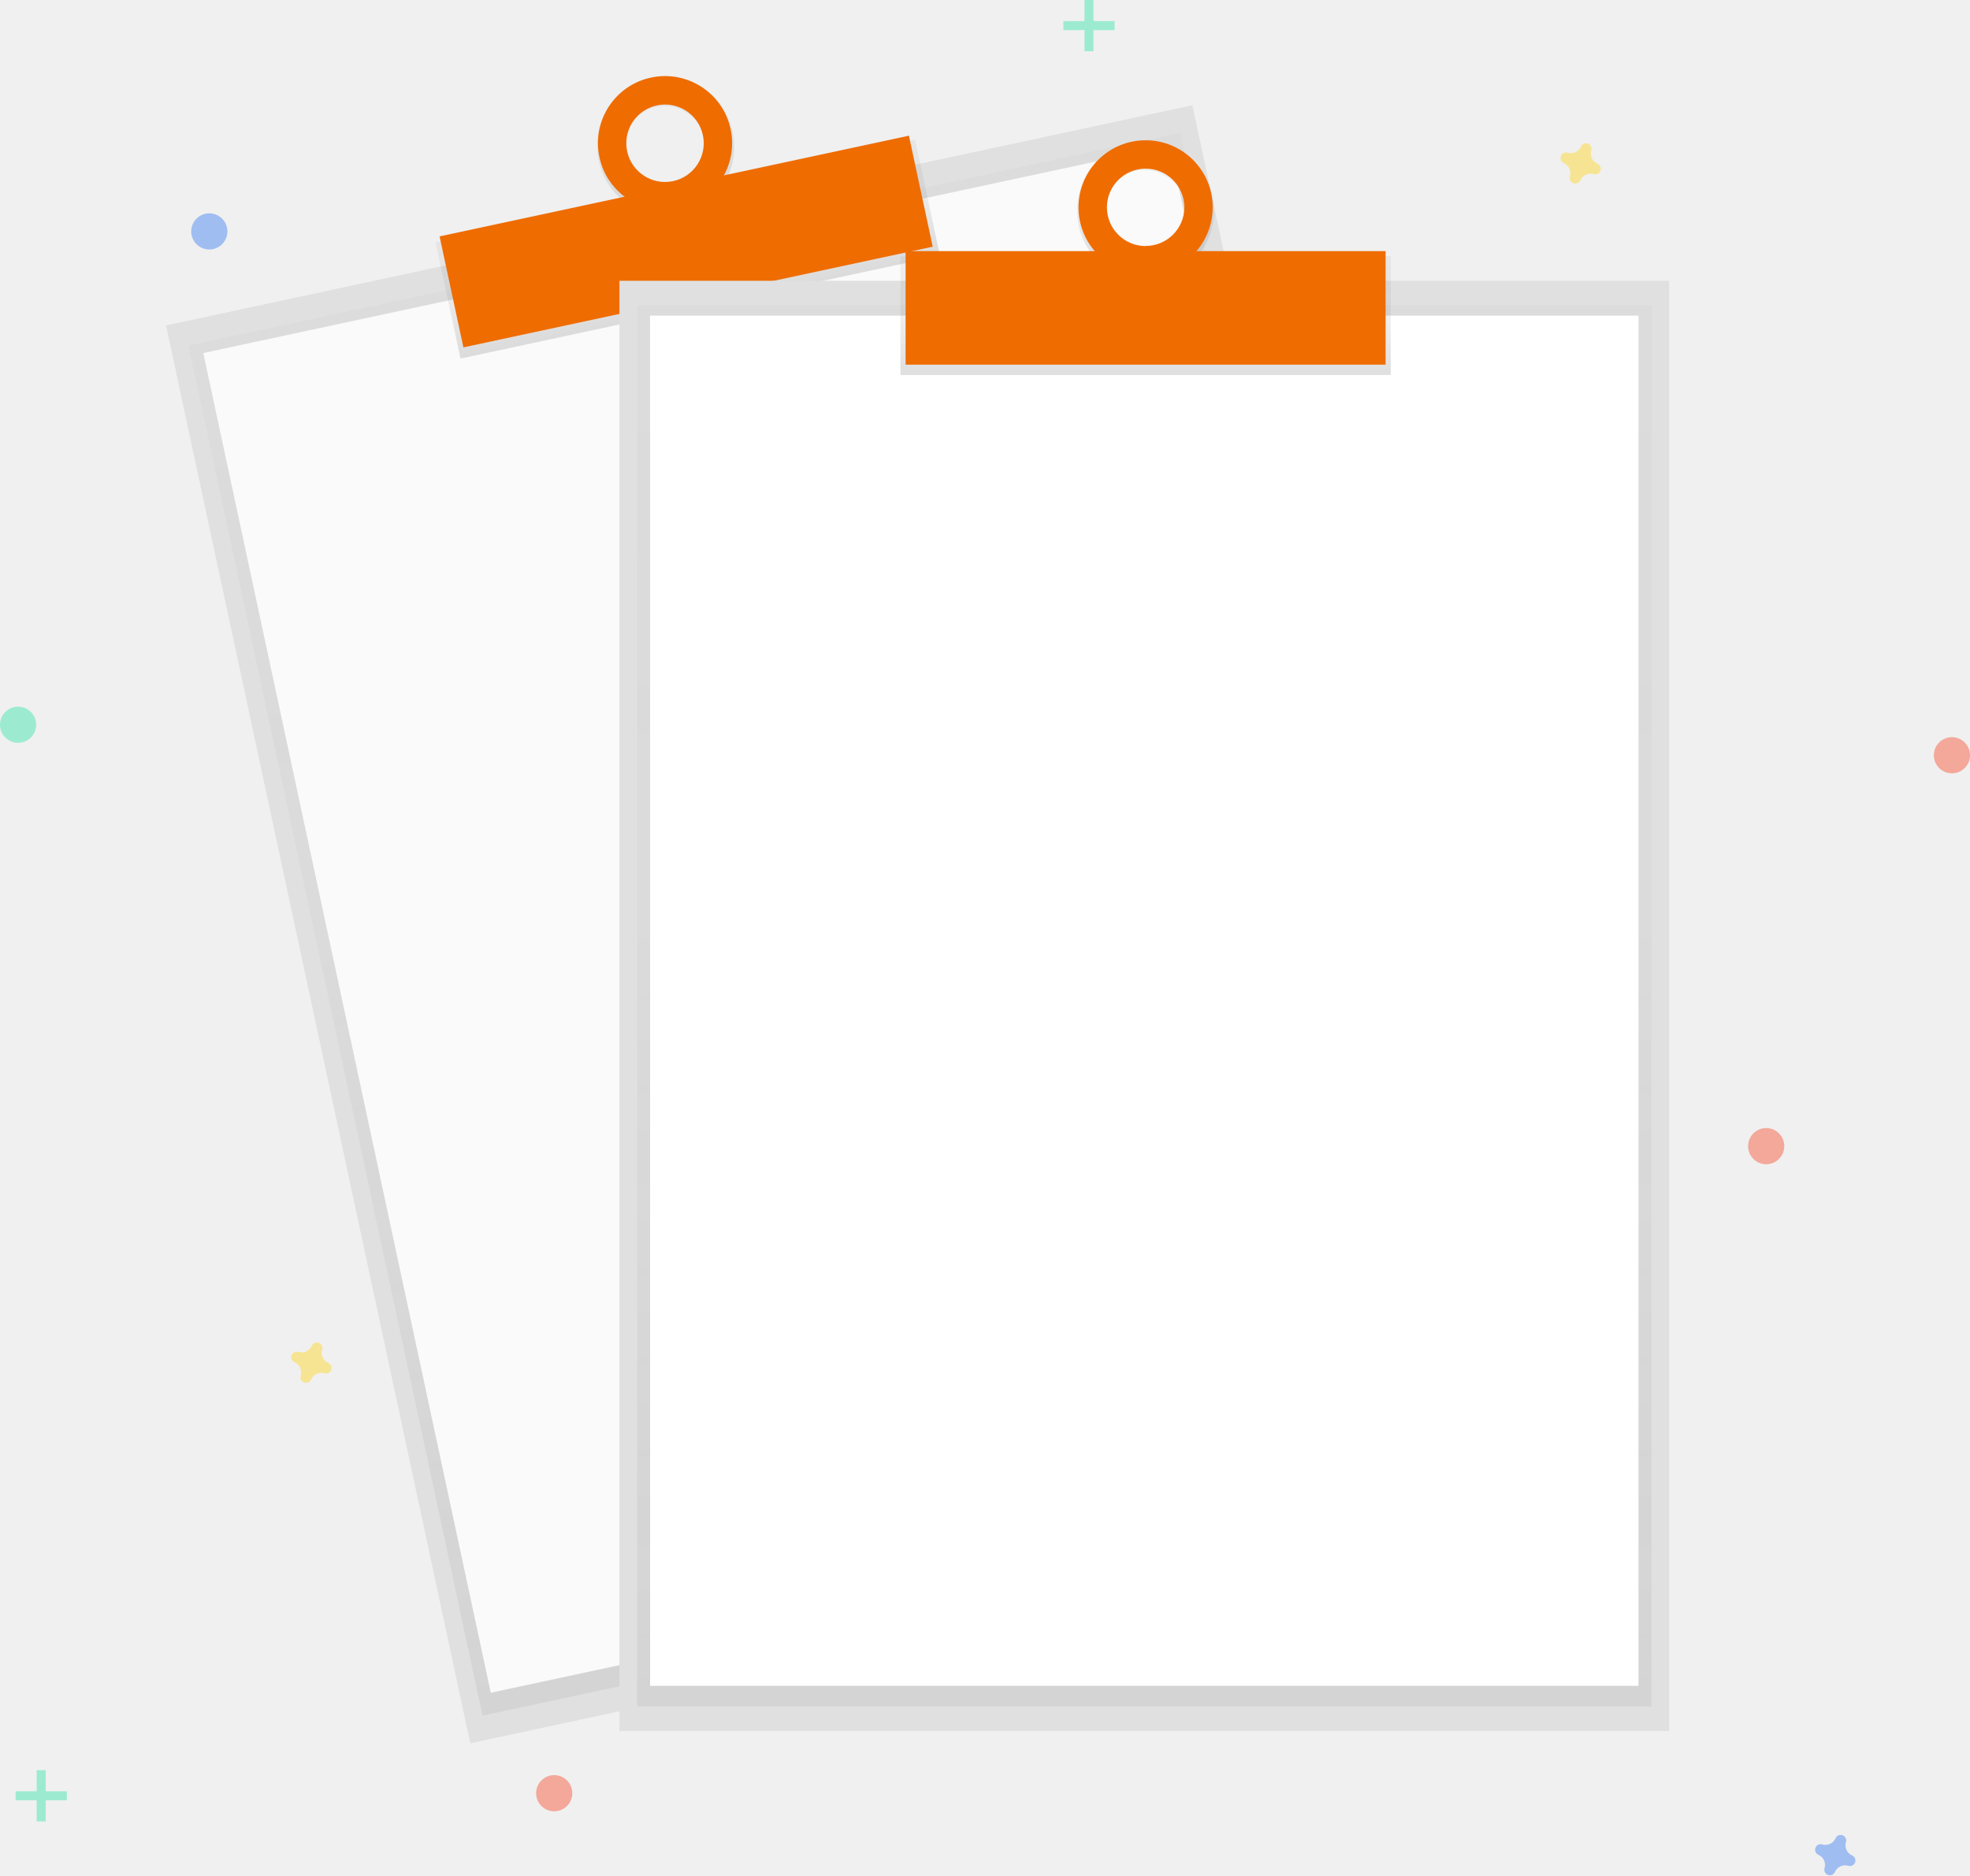
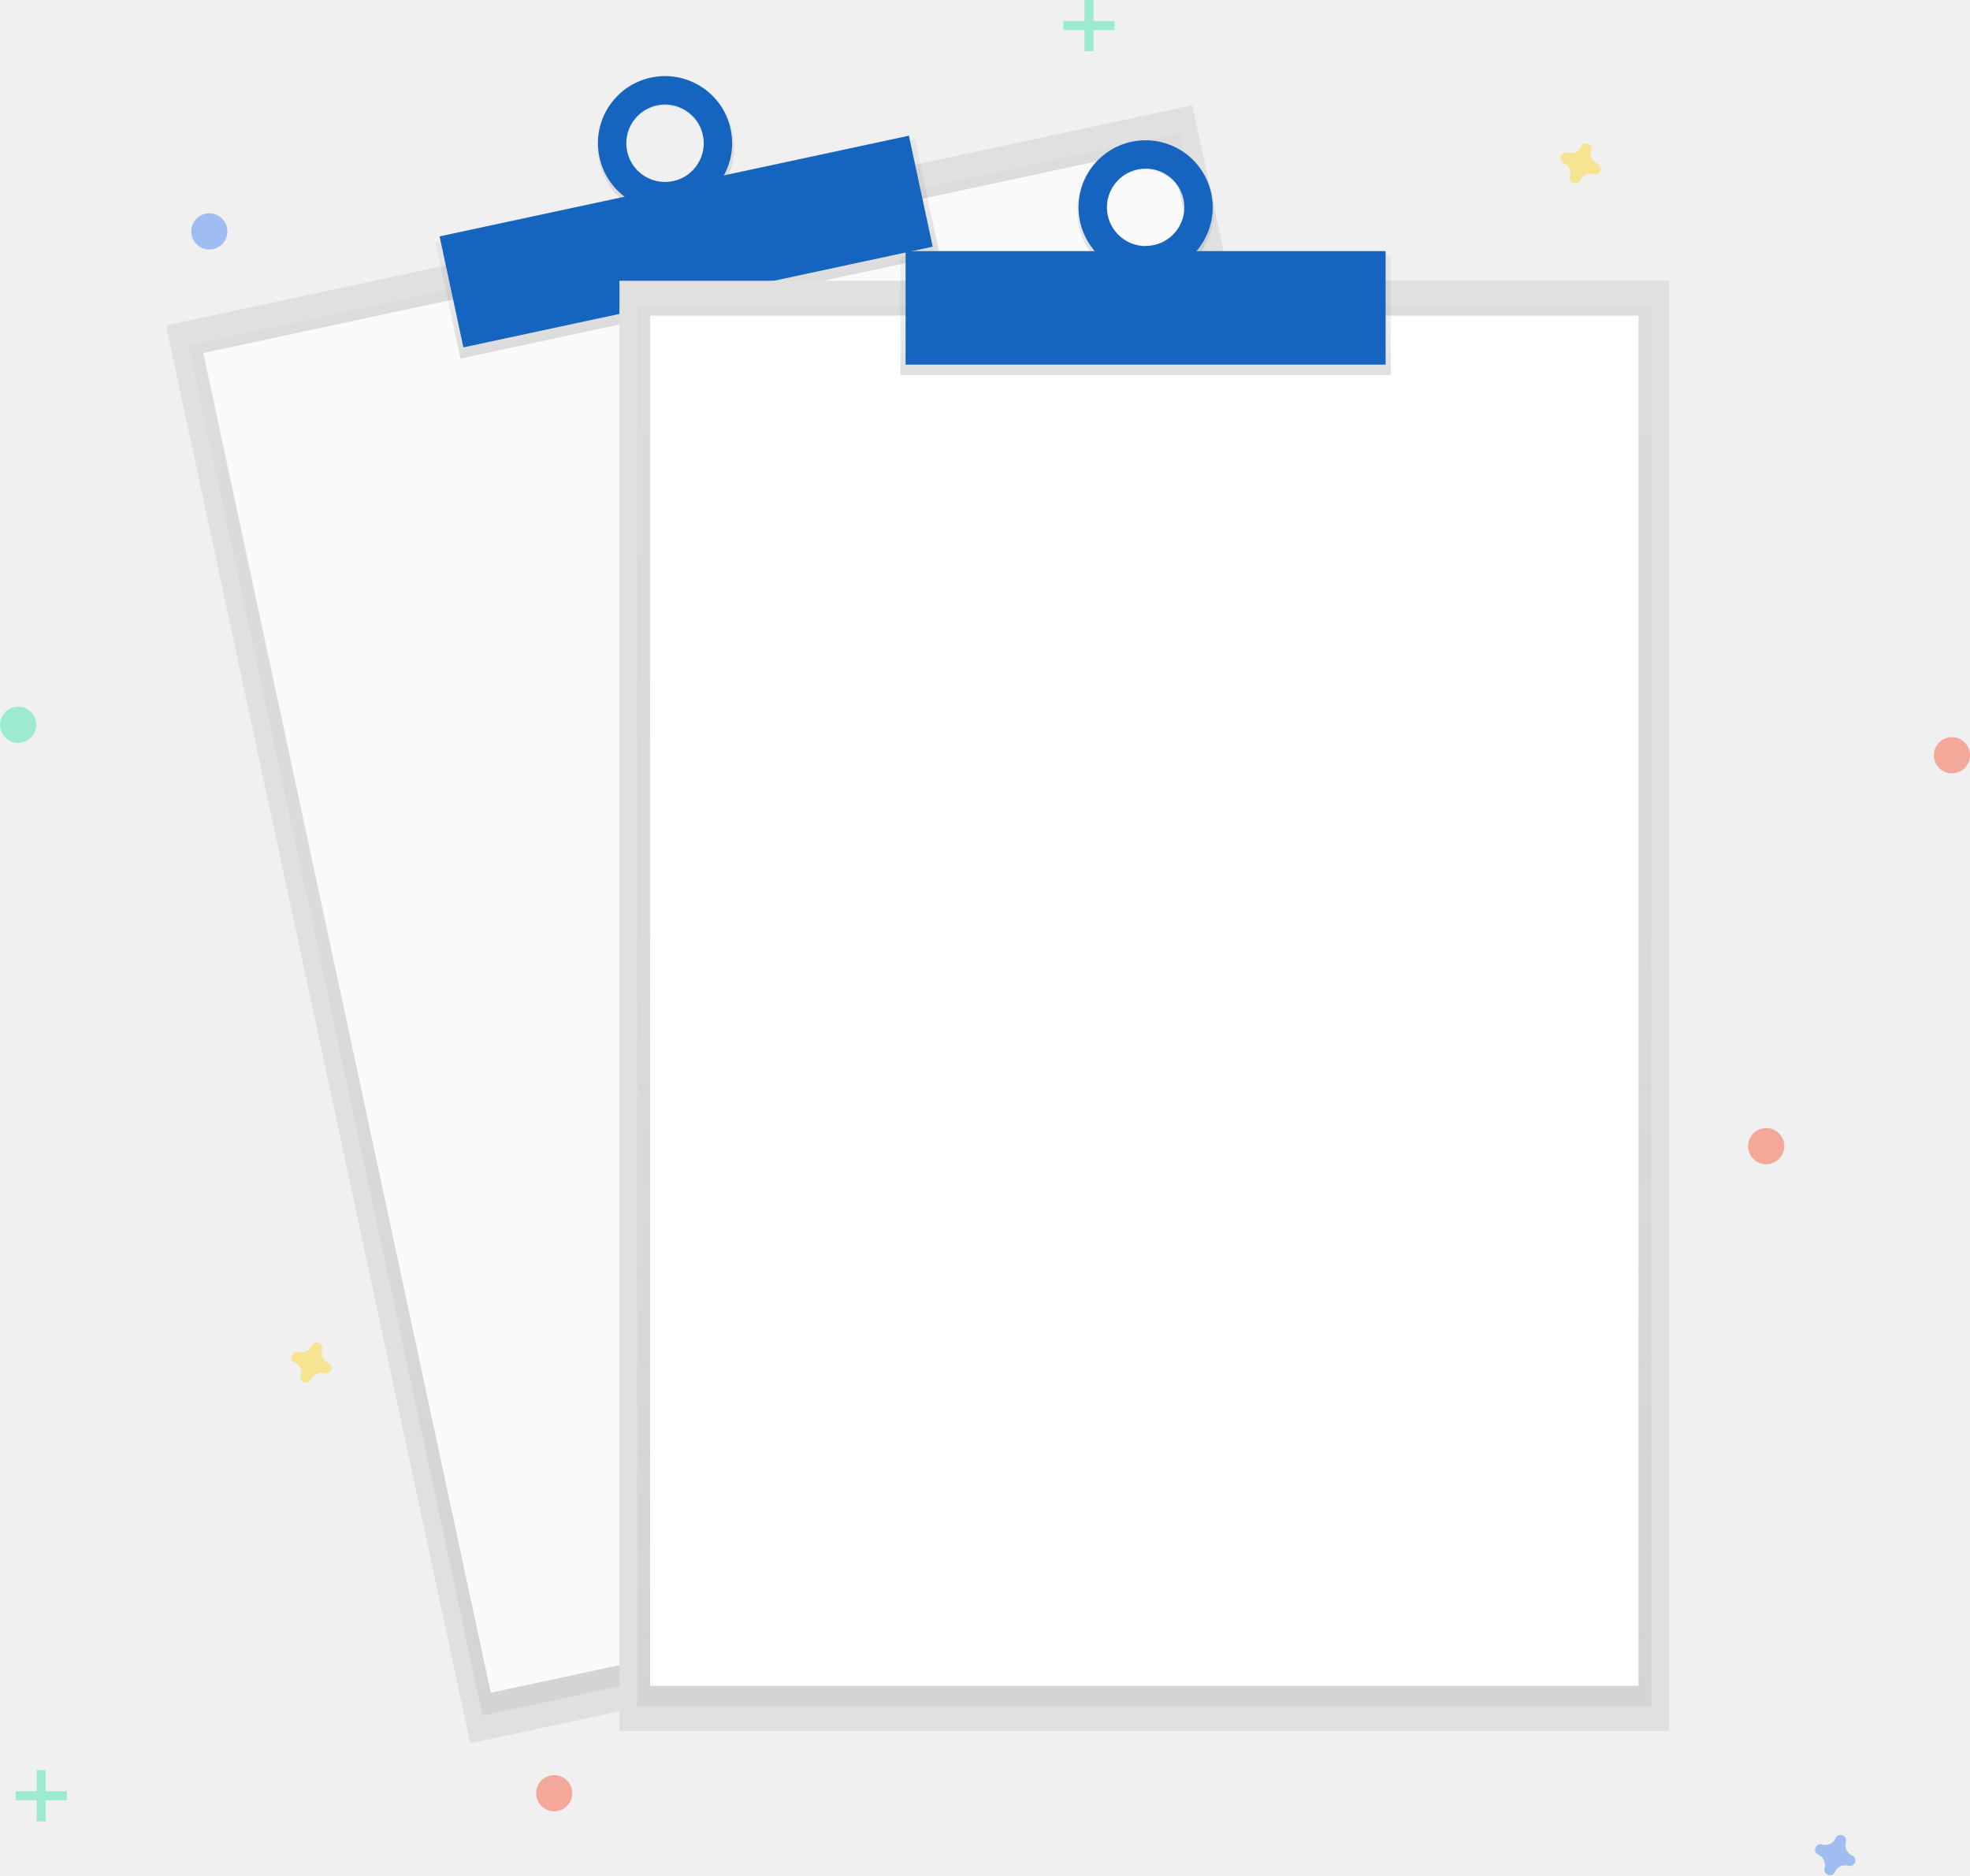
<svg xmlns="http://www.w3.org/2000/svg" xmlns:xlink="http://www.w3.org/1999/xlink" id="f20e0c25-d928-42cc-98d1-13cc230663ea" data-name="Layer 1" width="820.16" height="780.81" viewBox="0 0 820.16 780.81">
  <defs>
    <linearGradient id="07332201-7176-49c2-9908-6dc4a39c4716" x1="539.63" y1="734.6" x2="539.63" y2="151.19" gradientTransform="translate(-3.62 1.57)" gradientUnits="userSpaceOnUse">
      <stop offset="0" stop-color="gray" stop-opacity="0.25" />
      <stop offset="0.54" stop-color="gray" stop-opacity="0.12" />
      <stop offset="1" stop-color="gray" stop-opacity="0.1" />
    </linearGradient>
    <linearGradient id="0ee1ab3f-7ba2-4205-9d4a-9606ad702253" x1="540.17" y1="180.2" x2="540.17" y2="130.75" gradientTransform="translate(-63.92 7.85)" xlink:href="#07332201-7176-49c2-9908-6dc4a39c4716" />
    <linearGradient id="abca9755-bed1-4a97-b027-7f02ee3ffa09" x1="540.17" y1="140.86" x2="540.17" y2="82.43" gradientTransform="translate(-84.51 124.6) rotate(-12.11)" xlink:href="#07332201-7176-49c2-9908-6dc4a39c4716" />
    <linearGradient id="2632d424-e666-4ee4-9508-a494957e14ab" x1="476.4" y1="710.53" x2="476.4" y2="127.12" gradientTransform="matrix(1, 0, 0, 1, 0, 0)" xlink:href="#07332201-7176-49c2-9908-6dc4a39c4716" />
    <linearGradient id="97571ef7-1c83-4e06-b701-c2e47e77dca3" x1="476.94" y1="156.13" x2="476.94" y2="106.68" gradientTransform="matrix(1, 0, 0, 1, 0, 0)" xlink:href="#07332201-7176-49c2-9908-6dc4a39c4716" />
    <linearGradient id="7d32e13e-a0c7-49c4-af0e-066a2f8cb76e" x1="666.86" y1="176.39" x2="666.86" y2="117.95" gradientTransform="matrix(1, 0, 0, 1, 0, 0)" xlink:href="#07332201-7176-49c2-9908-6dc4a39c4716" />
  </defs>
  <rect x="317.5" y="142.55" width="437.02" height="603.82" transform="translate(-271.22 62.72) rotate(-12.11)" fill="#e0e0e0" />
  <g opacity="0.5">
    <rect x="324.89" y="152.76" width="422.25" height="583.41" transform="translate(-271.22 62.72) rotate(-12.11)" fill="url(#07332201-7176-49c2-9908-6dc4a39c4716)" />
  </g>
  <rect x="329.81" y="157.1" width="411.5" height="570.52" transform="translate(-270.79 62.58) rotate(-12.11)" fill="#fafafa" />
  <rect x="374.18" y="138.6" width="204.14" height="49.45" transform="translate(-213.58 43.93) rotate(-12.11)" fill="url(#0ee1ab3f-7ba2-4205-9d4a-9606ad702253)" />
  <path d="M460.93,91.9c-15.41,3.31-25.16,18.78-21.77,34.55s18.62,25.89,34,22.58,25.16-18.78,21.77-34.55S476.34,88.59,460.93,91.9ZM470.6,137A16.86,16.86,0,1,1,483.16,117,16.66,16.66,0,0,1,470.6,137Z" transform="translate(-189.92 -59.59)" fill="url(#abca9755-bed1-4a97-b027-7f02ee3ffa09)" />
-   <rect x="375.66" y="136.55" width="199.84" height="47.27" transform="translate(-212.94 43.72) rotate(-12.11)" fill="#ef6c00" />
-   <path d="M460.93,91.9a27.93,27.93,0,1,0,33.17,21.45A27.93,27.93,0,0,0,460.93,91.9ZM470.17,135a16.12,16.12,0,1,1,12.38-19.14A16.12,16.12,0,0,1,470.17,135Z" transform="translate(-189.92 -59.59)" fill="#ef6c00" />
+   <rect x="375.66" y="136.55" width="199.84" height="47.27" transform="translate(-212.94 43.72) rotate(-12.11)" fill="#1565c0" />
+   <path d="M460.93,91.9a27.93,27.93,0,1,0,33.17,21.45A27.93,27.93,0,0,0,460.93,91.9ZM470.17,135a16.12,16.12,0,1,1,12.38-19.14A16.12,16.12,0,0,1,470.17,135Z" transform="translate(-189.92 -59.59)" fill="#1565c0" />
  <rect x="257.89" y="116.91" width="437.02" height="603.82" fill="#e0e0e0" />
  <g opacity="0.5">
    <rect x="265.28" y="127.12" width="422.25" height="583.41" fill="url(#2632d424-e666-4ee4-9508-a494957e14ab)" />
  </g>
  <rect x="270.65" y="131.42" width="411.5" height="570.52" fill="#fff" />
  <rect x="374.87" y="106.68" width="204.14" height="49.45" fill="url(#97571ef7-1c83-4e06-b701-c2e47e77dca3)" />
  <path d="M666.86,118c-15.76,0-28.54,13.08-28.54,29.22s12.78,29.22,28.54,29.22,28.54-13.08,28.54-29.22S682.62,118,666.86,118Zm0,46.08a16.86,16.86,0,1,1,16.46-16.86A16.66,16.66,0,0,1,666.86,164Z" transform="translate(-189.92 -59.59)" fill="url(#7d32e13e-a0c7-49c4-af0e-066a2f8cb76e)" />
-   <rect x="377.02" y="104.56" width="199.84" height="47.27" fill="#ef6c00" />
-   <path d="M666.86,118a27.93,27.93,0,1,0,27.93,27.93A27.93,27.93,0,0,0,666.86,118Zm0,44.05A16.12,16.12,0,1,1,683,145.89,16.12,16.12,0,0,1,666.86,162Z" transform="translate(-189.92 -59.59)" fill="#ef6c00" />
+   <rect x="377.02" y="104.56" width="199.84" height="47.27" fill="#1565c0" />
+   <path d="M666.86,118a27.93,27.93,0,1,0,27.93,27.93A27.93,27.93,0,0,0,666.86,118Zm0,44.05A16.12,16.12,0,1,1,683,145.89,16.12,16.12,0,0,1,666.86,162Z" transform="translate(-189.92 -59.59)" fill="#1565c0" />
  <g opacity="0.5">
    <rect x="15.27" y="737.05" width="3.76" height="21.33" fill="#47e6b1" />
    <rect x="205.19" y="796.65" width="3.76" height="21.33" transform="translate(824.47 540.65) rotate(90)" fill="#47e6b1" />
  </g>
  <g opacity="0.5">
    <rect x="451.49" width="3.76" height="21.33" fill="#47e6b1" />
    <rect x="641.4" y="59.59" width="3.76" height="21.33" transform="translate(523.63 -632.62) rotate(90)" fill="#47e6b1" />
  </g>
  <path d="M961,832.15a4.61,4.61,0,0,1-2.57-5.57,2.22,2.22,0,0,0,.1-.51h0a2.31,2.31,0,0,0-4.15-1.53h0a2.22,2.22,0,0,0-.26.45,4.61,4.61,0,0,1-5.57,2.57,2.22,2.22,0,0,0-.51-.1h0a2.31,2.31,0,0,0-1.53,4.15h0a2.22,2.22,0,0,0,.45.26,4.61,4.61,0,0,1,2.57,5.57,2.22,2.22,0,0,0-.1.51h0a2.31,2.31,0,0,0,4.15,1.53h0a2.22,2.22,0,0,0,.26-.45,4.61,4.61,0,0,1,5.57-2.57,2.22,2.22,0,0,0,.51.1h0a2.31,2.31,0,0,0,1.53-4.15h0A2.22,2.22,0,0,0,961,832.15Z" transform="translate(-189.92 -59.59)" fill="#4d8af0" opacity="0.5" />
  <path d="M326.59,627.09a4.61,4.61,0,0,1-2.57-5.57,2.22,2.22,0,0,0,.1-.51h0a2.31,2.31,0,0,0-4.15-1.53h0a2.22,2.22,0,0,0-.26.45,4.61,4.61,0,0,1-5.57,2.57,2.22,2.22,0,0,0-.51-.1h0a2.31,2.31,0,0,0-1.53,4.15h0a2.22,2.22,0,0,0,.45.26,4.61,4.61,0,0,1,2.57,5.57,2.22,2.22,0,0,0-.1.51h0a2.31,2.31,0,0,0,4.15,1.53h0a2.22,2.22,0,0,0,.26-.45A4.61,4.61,0,0,1,325,631.4a2.22,2.22,0,0,0,.51.1h0a2.31,2.31,0,0,0,1.53-4.15h0A2.22,2.22,0,0,0,326.59,627.09Z" transform="translate(-189.92 -59.59)" fill="#fdd835" opacity="0.5" />
  <path d="M855,127.77a4.61,4.61,0,0,1-2.57-5.57,2.22,2.22,0,0,0,.1-.51h0a2.31,2.31,0,0,0-4.15-1.53h0a2.22,2.22,0,0,0-.26.45,4.61,4.61,0,0,1-5.57,2.57,2.22,2.22,0,0,0-.51-.1h0a2.31,2.31,0,0,0-1.53,4.15h0a2.22,2.22,0,0,0,.45.26,4.61,4.61,0,0,1,2.57,5.57,2.22,2.22,0,0,0-.1.51h0a2.31,2.31,0,0,0,4.15,1.53h0a2.22,2.22,0,0,0,.26-.45,4.61,4.61,0,0,1,5.57-2.57,2.22,2.22,0,0,0,.51.1h0a2.31,2.31,0,0,0,1.53-4.15h0A2.22,2.22,0,0,0,855,127.77Z" transform="translate(-189.92 -59.59)" fill="#fdd835" opacity="0.5" />
  <circle cx="812.64" cy="314.47" r="7.53" fill="#f55f44" opacity="0.5" />
  <circle cx="230.73" cy="746.65" r="7.53" fill="#f55f44" opacity="0.5" />
  <circle cx="735.31" cy="477.23" r="7.53" fill="#f55f44" opacity="0.5" />
  <circle cx="87.14" cy="96.35" r="7.53" fill="#4d8af0" opacity="0.5" />
  <circle cx="7.53" cy="301.76" r="7.53" fill="#47e6b1" opacity="0.5" />
</svg>
